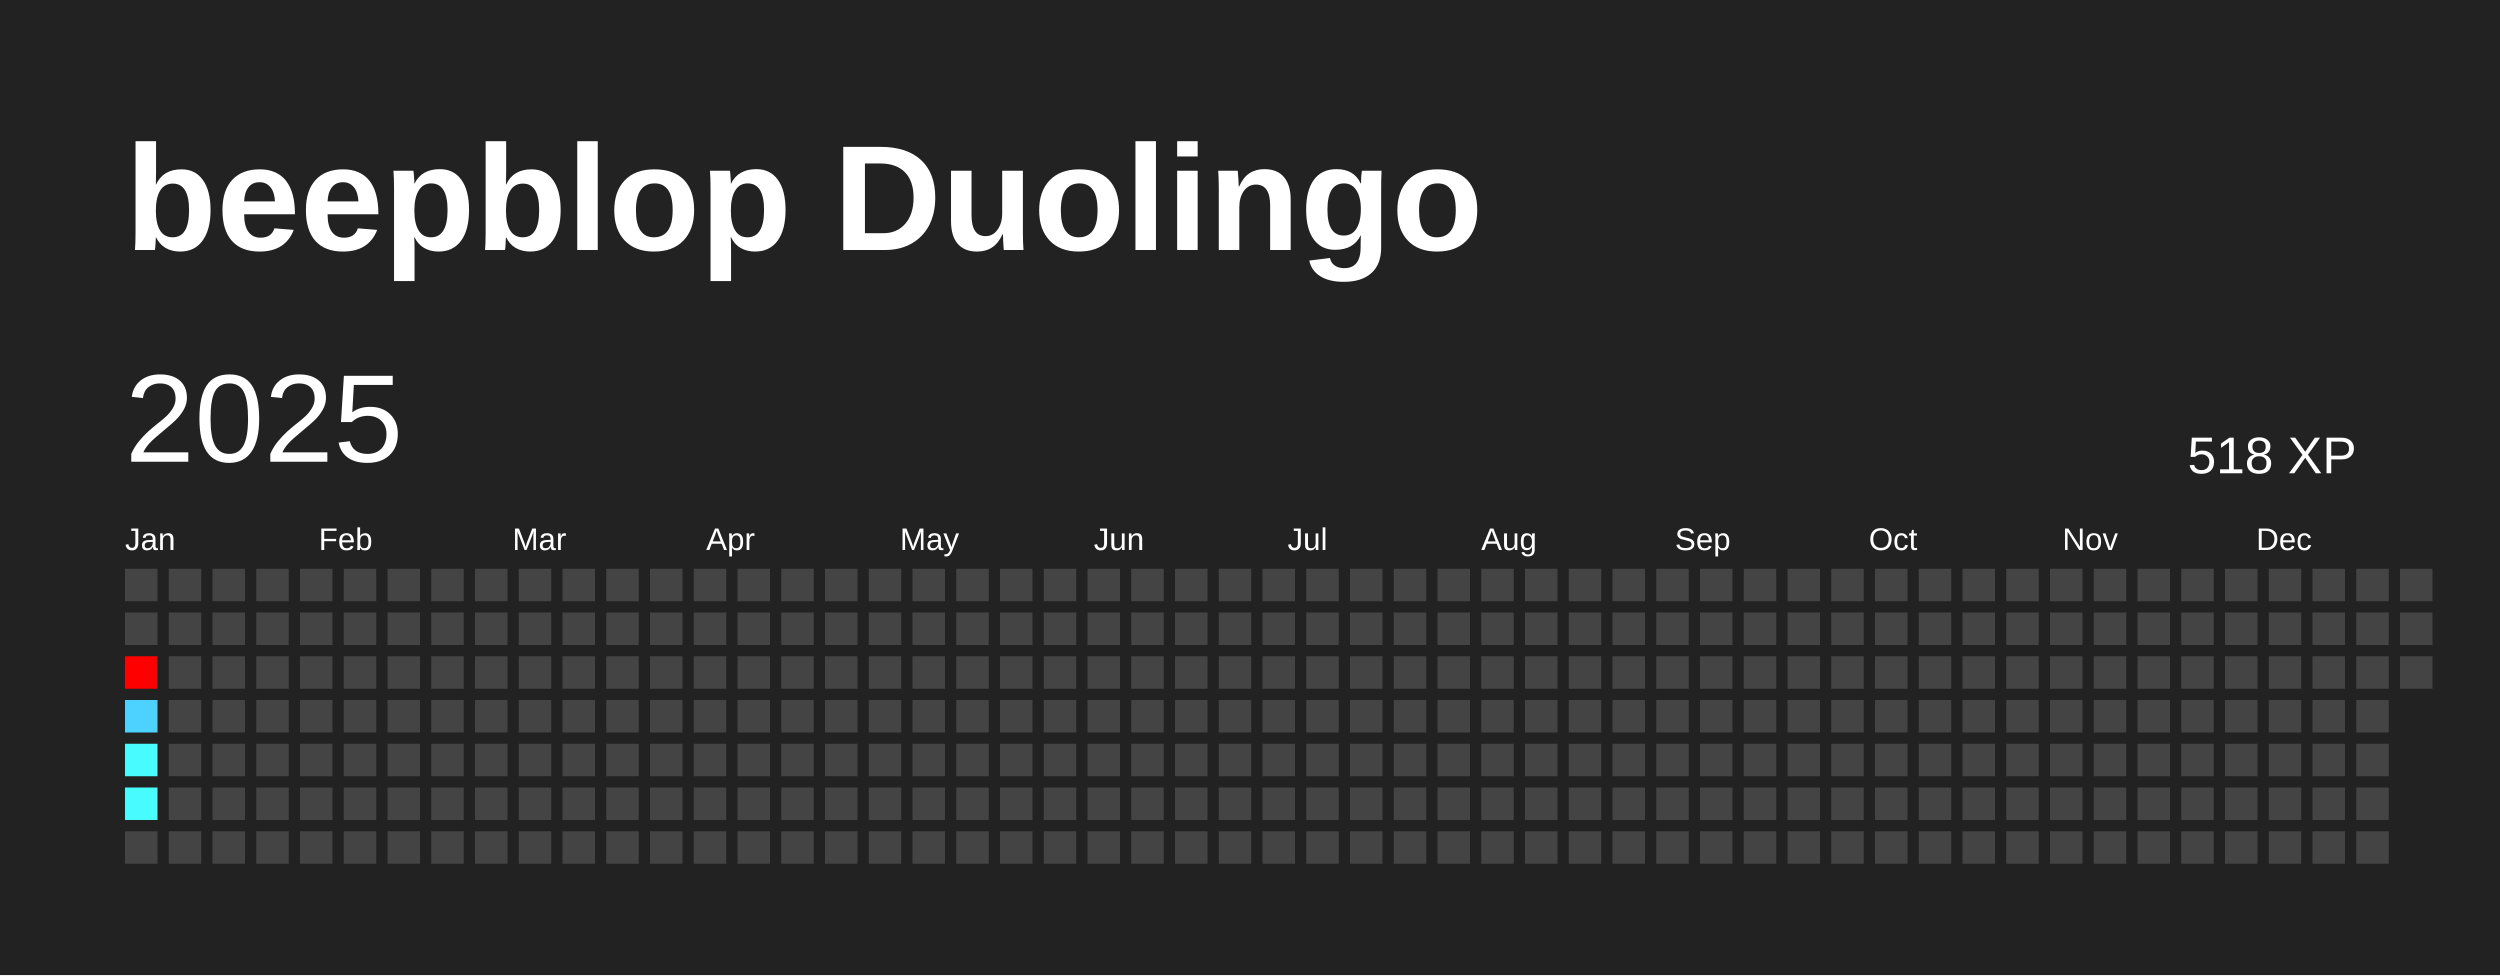
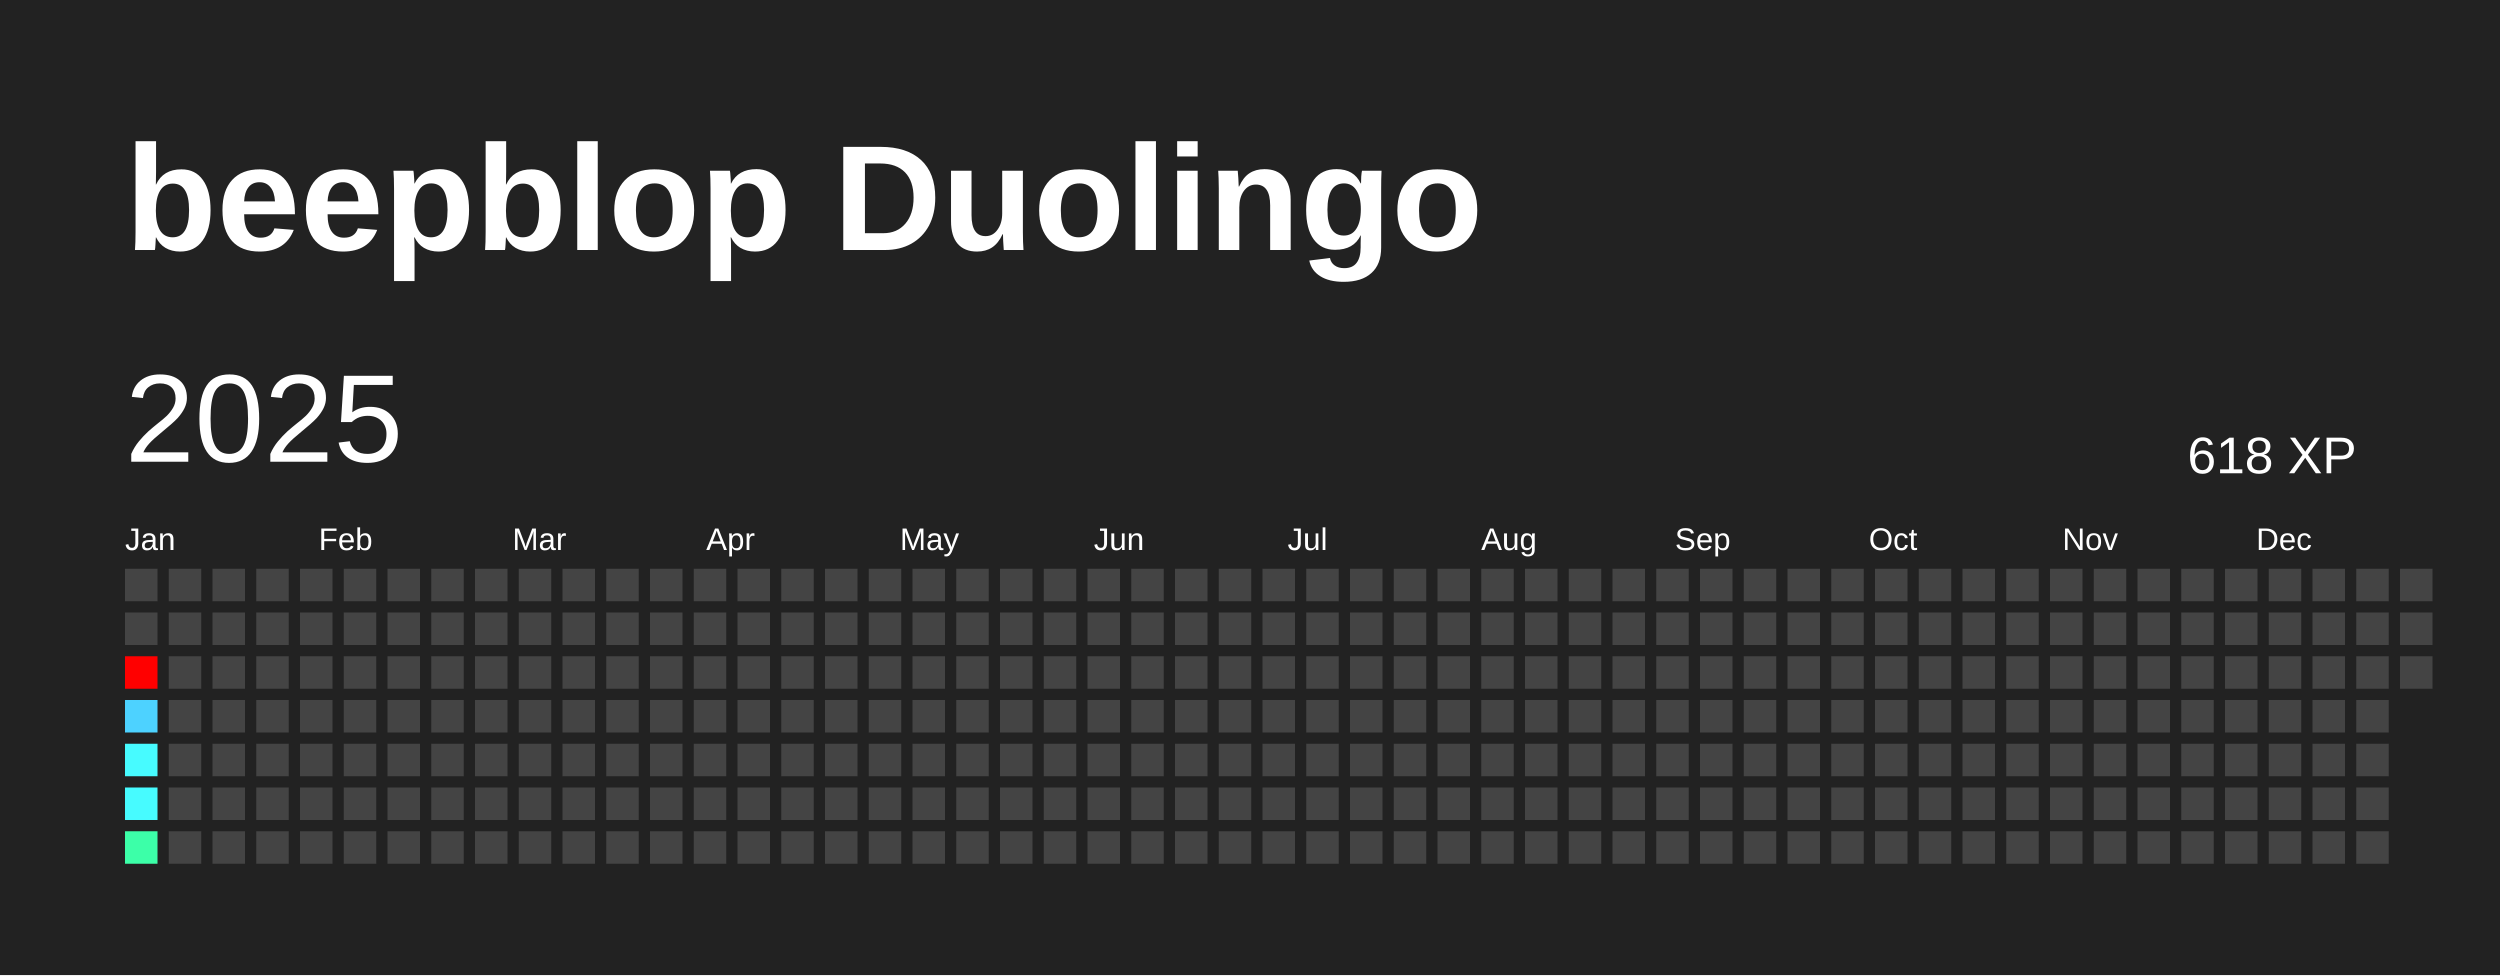
<svg xmlns="http://www.w3.org/2000/svg" baseProfile="full" height="78mm" version="1.1" viewBox="0,0,200,78" width="200mm">
  <defs />
  <rect fill="#222222" height="78" width="200" x="0" y="0" />
  <text fill="#FFFFFF" style="font-size:12px; font-family:Arial; font-weight:bold;" x="10" y="20">beepblop Duolingo</text>
  <text dominant-baseline="hanging" fill="#FFFFFF" style="font-size:10.0px; font-family:Arial;" x="10" y="30">2025</text>
-   <text dominant-baseline="hanging" fill="#FFFFFF" style="font-size:4.125px; font-family:Arial;" x="175" y="35">518 XP</text>
+   <text dominant-baseline="hanging" fill="#FFFFFF" style="font-size:4.125px; font-family:Arial;" x="175" y="35">618 XP</text>
  <text fill="#FFFFFF" style="font-size:2.5px; font-family:Arial" x="10.0" y="44">Jan</text>
  <text fill="#FFFFFF" style="font-size:2.5px; font-family:Arial" x="25.5" y="44">Feb</text>
  <text fill="#FFFFFF" style="font-size:2.5px; font-family:Arial" x="41.0" y="44">Mar</text>
  <text fill="#FFFFFF" style="font-size:2.5px; font-family:Arial" x="56.5" y="44">Apr</text>
  <text fill="#FFFFFF" style="font-size:2.5px; font-family:Arial" x="72.0" y="44">May</text>
  <text fill="#FFFFFF" style="font-size:2.5px; font-family:Arial" x="87.5" y="44">Jun</text>
  <text fill="#FFFFFF" style="font-size:2.5px; font-family:Arial" x="103.0" y="44">Jul</text>
  <text fill="#FFFFFF" style="font-size:2.5px; font-family:Arial" x="118.5" y="44">Aug</text>
  <text fill="#FFFFFF" style="font-size:2.5px; font-family:Arial" x="134.0" y="44">Sep</text>
  <text fill="#FFFFFF" style="font-size:2.5px; font-family:Arial" x="149.5" y="44">Oct</text>
  <text fill="#FFFFFF" style="font-size:2.5px; font-family:Arial" x="165.0" y="44">Nov</text>
  <text fill="#FFFFFF" style="font-size:2.5px; font-family:Arial" x="180.5" y="44">Dec</text>
  <rect fill="#444444" height="2.6" width="2.6" x="10.0" y="45.5" />
  <rect fill="#444444" height="2.6" width="2.6" x="10.0" y="49.0" />
  <rect fill="red" height="2.6" width="2.6" x="10.0" y="52.5" />
  <rect fill="#4dd2ff" height="2.6" width="2.6" x="10.0" y="56.0" />
  <rect fill="#47fbff" height="2.6" width="2.6" x="10.0" y="59.5" />
  <rect fill="#47fbff" height="2.6" width="2.6" x="10.0" y="63.0" />
-   <rect fill="#444444" height="2.6" width="2.6" x="10.0" y="66.5" />
+   <rect fill="#3cffa8" height="2.6" width="2.6" x="10.0" y="66.5" />
  <rect fill="#444444" height="2.6" width="2.6" x="13.5" y="45.5" />
  <rect fill="#444444" height="2.6" width="2.6" x="13.5" y="49.0" />
  <rect fill="#444444" height="2.6" width="2.6" x="13.5" y="52.5" />
  <rect fill="#444444" height="2.6" width="2.6" x="13.5" y="56.0" />
  <rect fill="#444444" height="2.6" width="2.6" x="13.5" y="59.5" />
  <rect fill="#444444" height="2.6" width="2.6" x="13.5" y="63.0" />
  <rect fill="#444444" height="2.6" width="2.6" x="13.5" y="66.5" />
  <rect fill="#444444" height="2.6" width="2.6" x="17.0" y="45.5" />
  <rect fill="#444444" height="2.6" width="2.6" x="17.0" y="49.0" />
  <rect fill="#444444" height="2.6" width="2.6" x="17.0" y="52.5" />
  <rect fill="#444444" height="2.6" width="2.6" x="17.0" y="56.0" />
  <rect fill="#444444" height="2.6" width="2.6" x="17.0" y="59.5" />
  <rect fill="#444444" height="2.6" width="2.6" x="17.0" y="63.0" />
  <rect fill="#444444" height="2.6" width="2.6" x="17.0" y="66.5" />
  <rect fill="#444444" height="2.6" width="2.6" x="20.5" y="45.5" />
  <rect fill="#444444" height="2.6" width="2.6" x="20.5" y="49.0" />
  <rect fill="#444444" height="2.6" width="2.6" x="20.5" y="52.5" />
  <rect fill="#444444" height="2.6" width="2.6" x="20.5" y="56.0" />
  <rect fill="#444444" height="2.6" width="2.6" x="20.5" y="59.5" />
  <rect fill="#444444" height="2.6" width="2.6" x="20.5" y="63.0" />
  <rect fill="#444444" height="2.6" width="2.6" x="20.5" y="66.5" />
  <rect fill="#444444" height="2.6" width="2.6" x="24.0" y="45.5" />
  <rect fill="#444444" height="2.6" width="2.6" x="24.0" y="49.0" />
  <rect fill="#444444" height="2.6" width="2.6" x="24.0" y="52.5" />
  <rect fill="#444444" height="2.6" width="2.6" x="24.0" y="56.0" />
  <rect fill="#444444" height="2.6" width="2.6" x="24.0" y="59.5" />
  <rect fill="#444444" height="2.6" width="2.6" x="24.0" y="63.0" />
  <rect fill="#444444" height="2.6" width="2.6" x="24.0" y="66.5" />
  <rect fill="#444444" height="2.6" width="2.6" x="27.5" y="45.5" />
  <rect fill="#444444" height="2.6" width="2.6" x="27.5" y="49.0" />
  <rect fill="#444444" height="2.6" width="2.6" x="27.5" y="52.5" />
  <rect fill="#444444" height="2.6" width="2.6" x="27.5" y="56.0" />
  <rect fill="#444444" height="2.6" width="2.6" x="27.5" y="59.5" />
  <rect fill="#444444" height="2.6" width="2.6" x="27.5" y="63.0" />
  <rect fill="#444444" height="2.6" width="2.6" x="27.5" y="66.5" />
  <rect fill="#444444" height="2.6" width="2.6" x="31.0" y="45.5" />
  <rect fill="#444444" height="2.6" width="2.6" x="31.0" y="49.0" />
  <rect fill="#444444" height="2.6" width="2.6" x="31.0" y="52.5" />
  <rect fill="#444444" height="2.6" width="2.6" x="31.0" y="56.0" />
  <rect fill="#444444" height="2.6" width="2.6" x="31.0" y="59.5" />
  <rect fill="#444444" height="2.6" width="2.6" x="31.0" y="63.0" />
  <rect fill="#444444" height="2.6" width="2.6" x="31.0" y="66.5" />
  <rect fill="#444444" height="2.6" width="2.6" x="34.5" y="45.5" />
  <rect fill="#444444" height="2.6" width="2.6" x="34.5" y="49.0" />
  <rect fill="#444444" height="2.6" width="2.6" x="34.5" y="52.5" />
  <rect fill="#444444" height="2.6" width="2.6" x="34.5" y="56.0" />
  <rect fill="#444444" height="2.6" width="2.6" x="34.5" y="59.5" />
  <rect fill="#444444" height="2.6" width="2.6" x="34.5" y="63.0" />
  <rect fill="#444444" height="2.6" width="2.6" x="34.5" y="66.5" />
  <rect fill="#444444" height="2.6" width="2.6" x="38.0" y="45.5" />
  <rect fill="#444444" height="2.6" width="2.6" x="38.0" y="49.0" />
  <rect fill="#444444" height="2.6" width="2.6" x="38.0" y="52.5" />
  <rect fill="#444444" height="2.6" width="2.6" x="38.0" y="56.0" />
  <rect fill="#444444" height="2.6" width="2.6" x="38.0" y="59.5" />
  <rect fill="#444444" height="2.6" width="2.6" x="38.0" y="63.0" />
  <rect fill="#444444" height="2.6" width="2.6" x="38.0" y="66.5" />
  <rect fill="#444444" height="2.6" width="2.6" x="41.5" y="45.5" />
  <rect fill="#444444" height="2.6" width="2.6" x="41.5" y="49.0" />
  <rect fill="#444444" height="2.6" width="2.6" x="41.5" y="52.5" />
  <rect fill="#444444" height="2.6" width="2.6" x="41.5" y="56.0" />
  <rect fill="#444444" height="2.6" width="2.6" x="41.5" y="59.5" />
  <rect fill="#444444" height="2.6" width="2.6" x="41.5" y="63.0" />
  <rect fill="#444444" height="2.6" width="2.6" x="41.5" y="66.5" />
  <rect fill="#444444" height="2.6" width="2.6" x="45.0" y="45.5" />
  <rect fill="#444444" height="2.6" width="2.6" x="45.0" y="49.0" />
  <rect fill="#444444" height="2.6" width="2.6" x="45.0" y="52.5" />
  <rect fill="#444444" height="2.6" width="2.6" x="45.0" y="56.0" />
  <rect fill="#444444" height="2.6" width="2.6" x="45.0" y="59.5" />
  <rect fill="#444444" height="2.6" width="2.6" x="45.0" y="63.0" />
  <rect fill="#444444" height="2.6" width="2.6" x="45.0" y="66.5" />
  <rect fill="#444444" height="2.6" width="2.6" x="48.5" y="45.5" />
  <rect fill="#444444" height="2.6" width="2.6" x="48.5" y="49.0" />
  <rect fill="#444444" height="2.6" width="2.6" x="48.5" y="52.5" />
  <rect fill="#444444" height="2.6" width="2.6" x="48.5" y="56.0" />
  <rect fill="#444444" height="2.6" width="2.6" x="48.5" y="59.5" />
  <rect fill="#444444" height="2.6" width="2.6" x="48.5" y="63.0" />
  <rect fill="#444444" height="2.6" width="2.6" x="48.5" y="66.5" />
  <rect fill="#444444" height="2.6" width="2.6" x="52.0" y="45.5" />
  <rect fill="#444444" height="2.6" width="2.6" x="52.0" y="49.0" />
  <rect fill="#444444" height="2.6" width="2.6" x="52.0" y="52.5" />
  <rect fill="#444444" height="2.6" width="2.6" x="52.0" y="56.0" />
  <rect fill="#444444" height="2.6" width="2.6" x="52.0" y="59.5" />
  <rect fill="#444444" height="2.6" width="2.6" x="52.0" y="63.0" />
  <rect fill="#444444" height="2.6" width="2.6" x="52.0" y="66.5" />
  <rect fill="#444444" height="2.6" width="2.6" x="55.5" y="45.5" />
  <rect fill="#444444" height="2.6" width="2.6" x="55.5" y="49.0" />
  <rect fill="#444444" height="2.6" width="2.6" x="55.5" y="52.5" />
  <rect fill="#444444" height="2.6" width="2.6" x="55.5" y="56.0" />
  <rect fill="#444444" height="2.6" width="2.6" x="55.5" y="59.5" />
  <rect fill="#444444" height="2.6" width="2.6" x="55.5" y="63.0" />
  <rect fill="#444444" height="2.6" width="2.6" x="55.5" y="66.5" />
  <rect fill="#444444" height="2.6" width="2.6" x="59.0" y="45.5" />
  <rect fill="#444444" height="2.6" width="2.6" x="59.0" y="49.0" />
  <rect fill="#444444" height="2.6" width="2.6" x="59.0" y="52.5" />
  <rect fill="#444444" height="2.6" width="2.6" x="59.0" y="56.0" />
  <rect fill="#444444" height="2.6" width="2.6" x="59.0" y="59.5" />
  <rect fill="#444444" height="2.6" width="2.6" x="59.0" y="63.0" />
  <rect fill="#444444" height="2.6" width="2.6" x="59.0" y="66.5" />
  <rect fill="#444444" height="2.6" width="2.6" x="62.5" y="45.5" />
  <rect fill="#444444" height="2.6" width="2.6" x="62.5" y="49.0" />
  <rect fill="#444444" height="2.6" width="2.6" x="62.5" y="52.5" />
  <rect fill="#444444" height="2.6" width="2.6" x="62.5" y="56.0" />
  <rect fill="#444444" height="2.6" width="2.6" x="62.5" y="59.5" />
  <rect fill="#444444" height="2.6" width="2.6" x="62.5" y="63.0" />
  <rect fill="#444444" height="2.6" width="2.6" x="62.5" y="66.5" />
  <rect fill="#444444" height="2.6" width="2.6" x="66.0" y="45.5" />
  <rect fill="#444444" height="2.6" width="2.6" x="66.0" y="49.0" />
  <rect fill="#444444" height="2.6" width="2.6" x="66.0" y="52.5" />
  <rect fill="#444444" height="2.6" width="2.6" x="66.0" y="56.0" />
  <rect fill="#444444" height="2.6" width="2.6" x="66.0" y="59.5" />
  <rect fill="#444444" height="2.6" width="2.6" x="66.0" y="63.0" />
  <rect fill="#444444" height="2.6" width="2.6" x="66.0" y="66.5" />
  <rect fill="#444444" height="2.6" width="2.6" x="69.5" y="45.5" />
  <rect fill="#444444" height="2.6" width="2.6" x="69.5" y="49.0" />
  <rect fill="#444444" height="2.6" width="2.6" x="69.5" y="52.5" />
  <rect fill="#444444" height="2.6" width="2.6" x="69.5" y="56.0" />
  <rect fill="#444444" height="2.6" width="2.6" x="69.5" y="59.5" />
  <rect fill="#444444" height="2.6" width="2.6" x="69.5" y="63.0" />
  <rect fill="#444444" height="2.6" width="2.6" x="69.5" y="66.5" />
  <rect fill="#444444" height="2.6" width="2.6" x="73.0" y="45.5" />
  <rect fill="#444444" height="2.6" width="2.6" x="73.0" y="49.0" />
  <rect fill="#444444" height="2.6" width="2.6" x="73.0" y="52.5" />
  <rect fill="#444444" height="2.6" width="2.6" x="73.0" y="56.0" />
  <rect fill="#444444" height="2.6" width="2.6" x="73.0" y="59.5" />
  <rect fill="#444444" height="2.6" width="2.6" x="73.0" y="63.0" />
  <rect fill="#444444" height="2.6" width="2.6" x="73.0" y="66.5" />
  <rect fill="#444444" height="2.6" width="2.6" x="76.5" y="45.5" />
  <rect fill="#444444" height="2.6" width="2.6" x="76.5" y="49.0" />
  <rect fill="#444444" height="2.6" width="2.6" x="76.5" y="52.5" />
  <rect fill="#444444" height="2.6" width="2.6" x="76.5" y="56.0" />
  <rect fill="#444444" height="2.6" width="2.6" x="76.5" y="59.5" />
  <rect fill="#444444" height="2.6" width="2.6" x="76.5" y="63.0" />
  <rect fill="#444444" height="2.6" width="2.6" x="76.5" y="66.5" />
  <rect fill="#444444" height="2.6" width="2.6" x="80.0" y="45.5" />
  <rect fill="#444444" height="2.6" width="2.6" x="80.0" y="49.0" />
  <rect fill="#444444" height="2.6" width="2.6" x="80.0" y="52.5" />
  <rect fill="#444444" height="2.6" width="2.6" x="80.0" y="56.0" />
  <rect fill="#444444" height="2.6" width="2.6" x="80.0" y="59.5" />
  <rect fill="#444444" height="2.6" width="2.6" x="80.0" y="63.0" />
  <rect fill="#444444" height="2.6" width="2.6" x="80.0" y="66.5" />
  <rect fill="#444444" height="2.6" width="2.6" x="83.5" y="45.5" />
  <rect fill="#444444" height="2.6" width="2.6" x="83.5" y="49.0" />
  <rect fill="#444444" height="2.6" width="2.6" x="83.5" y="52.5" />
  <rect fill="#444444" height="2.6" width="2.6" x="83.5" y="56.0" />
  <rect fill="#444444" height="2.6" width="2.6" x="83.5" y="59.5" />
  <rect fill="#444444" height="2.6" width="2.6" x="83.5" y="63.0" />
  <rect fill="#444444" height="2.6" width="2.6" x="83.5" y="66.5" />
  <rect fill="#444444" height="2.6" width="2.6" x="87.0" y="45.5" />
  <rect fill="#444444" height="2.6" width="2.6" x="87.0" y="49.0" />
  <rect fill="#444444" height="2.6" width="2.6" x="87.0" y="52.5" />
  <rect fill="#444444" height="2.6" width="2.6" x="87.0" y="56.0" />
  <rect fill="#444444" height="2.6" width="2.6" x="87.0" y="59.5" />
  <rect fill="#444444" height="2.6" width="2.6" x="87.0" y="63.0" />
  <rect fill="#444444" height="2.6" width="2.6" x="87.0" y="66.5" />
  <rect fill="#444444" height="2.6" width="2.6" x="90.5" y="45.5" />
  <rect fill="#444444" height="2.6" width="2.6" x="90.5" y="49.0" />
  <rect fill="#444444" height="2.6" width="2.6" x="90.5" y="52.5" />
  <rect fill="#444444" height="2.6" width="2.6" x="90.5" y="56.0" />
  <rect fill="#444444" height="2.6" width="2.6" x="90.5" y="59.5" />
  <rect fill="#444444" height="2.6" width="2.6" x="90.5" y="63.0" />
  <rect fill="#444444" height="2.6" width="2.6" x="90.5" y="66.5" />
  <rect fill="#444444" height="2.6" width="2.6" x="94.0" y="45.5" />
  <rect fill="#444444" height="2.6" width="2.6" x="94.0" y="49.0" />
  <rect fill="#444444" height="2.6" width="2.6" x="94.0" y="52.5" />
  <rect fill="#444444" height="2.6" width="2.6" x="94.0" y="56.0" />
  <rect fill="#444444" height="2.6" width="2.6" x="94.0" y="59.5" />
  <rect fill="#444444" height="2.6" width="2.6" x="94.0" y="63.0" />
  <rect fill="#444444" height="2.6" width="2.6" x="94.0" y="66.5" />
  <rect fill="#444444" height="2.6" width="2.6" x="97.5" y="45.5" />
  <rect fill="#444444" height="2.6" width="2.6" x="97.5" y="49.0" />
  <rect fill="#444444" height="2.6" width="2.6" x="97.5" y="52.5" />
  <rect fill="#444444" height="2.6" width="2.6" x="97.5" y="56.0" />
  <rect fill="#444444" height="2.6" width="2.6" x="97.5" y="59.5" />
  <rect fill="#444444" height="2.6" width="2.6" x="97.5" y="63.0" />
  <rect fill="#444444" height="2.6" width="2.6" x="97.5" y="66.5" />
  <rect fill="#444444" height="2.6" width="2.6" x="101.0" y="45.5" />
  <rect fill="#444444" height="2.6" width="2.6" x="101.0" y="49.0" />
  <rect fill="#444444" height="2.6" width="2.6" x="101.0" y="52.5" />
  <rect fill="#444444" height="2.6" width="2.6" x="101.0" y="56.0" />
  <rect fill="#444444" height="2.6" width="2.6" x="101.0" y="59.5" />
  <rect fill="#444444" height="2.6" width="2.6" x="101.0" y="63.0" />
  <rect fill="#444444" height="2.6" width="2.6" x="101.0" y="66.5" />
  <rect fill="#444444" height="2.6" width="2.6" x="104.5" y="45.5" />
  <rect fill="#444444" height="2.6" width="2.6" x="104.5" y="49.0" />
  <rect fill="#444444" height="2.6" width="2.6" x="104.5" y="52.5" />
  <rect fill="#444444" height="2.6" width="2.6" x="104.5" y="56.0" />
  <rect fill="#444444" height="2.6" width="2.6" x="104.5" y="59.5" />
  <rect fill="#444444" height="2.6" width="2.6" x="104.5" y="63.0" />
  <rect fill="#444444" height="2.6" width="2.6" x="104.5" y="66.5" />
  <rect fill="#444444" height="2.6" width="2.6" x="108.0" y="45.5" />
  <rect fill="#444444" height="2.6" width="2.6" x="108.0" y="49.0" />
  <rect fill="#444444" height="2.6" width="2.6" x="108.0" y="52.5" />
  <rect fill="#444444" height="2.6" width="2.6" x="108.0" y="56.0" />
  <rect fill="#444444" height="2.6" width="2.6" x="108.0" y="59.5" />
  <rect fill="#444444" height="2.6" width="2.6" x="108.0" y="63.0" />
  <rect fill="#444444" height="2.6" width="2.6" x="108.0" y="66.5" />
  <rect fill="#444444" height="2.6" width="2.6" x="111.5" y="45.5" />
  <rect fill="#444444" height="2.6" width="2.6" x="111.5" y="49.0" />
  <rect fill="#444444" height="2.6" width="2.6" x="111.5" y="52.5" />
  <rect fill="#444444" height="2.6" width="2.6" x="111.5" y="56.0" />
  <rect fill="#444444" height="2.6" width="2.6" x="111.5" y="59.5" />
  <rect fill="#444444" height="2.6" width="2.6" x="111.5" y="63.0" />
  <rect fill="#444444" height="2.6" width="2.6" x="111.5" y="66.5" />
  <rect fill="#444444" height="2.6" width="2.6" x="115.0" y="45.5" />
  <rect fill="#444444" height="2.6" width="2.6" x="115.0" y="49.0" />
  <rect fill="#444444" height="2.6" width="2.6" x="115.0" y="52.5" />
  <rect fill="#444444" height="2.6" width="2.6" x="115.0" y="56.0" />
  <rect fill="#444444" height="2.6" width="2.6" x="115.0" y="59.5" />
  <rect fill="#444444" height="2.6" width="2.6" x="115.0" y="63.0" />
  <rect fill="#444444" height="2.6" width="2.6" x="115.0" y="66.5" />
  <rect fill="#444444" height="2.6" width="2.6" x="118.5" y="45.5" />
  <rect fill="#444444" height="2.6" width="2.6" x="118.5" y="49.0" />
  <rect fill="#444444" height="2.6" width="2.6" x="118.5" y="52.5" />
  <rect fill="#444444" height="2.6" width="2.6" x="118.5" y="56.0" />
  <rect fill="#444444" height="2.6" width="2.6" x="118.5" y="59.5" />
  <rect fill="#444444" height="2.6" width="2.6" x="118.5" y="63.0" />
  <rect fill="#444444" height="2.6" width="2.6" x="118.5" y="66.5" />
  <rect fill="#444444" height="2.6" width="2.6" x="122.0" y="45.5" />
  <rect fill="#444444" height="2.6" width="2.6" x="122.0" y="49.0" />
  <rect fill="#444444" height="2.6" width="2.6" x="122.0" y="52.5" />
  <rect fill="#444444" height="2.6" width="2.6" x="122.0" y="56.0" />
  <rect fill="#444444" height="2.6" width="2.6" x="122.0" y="59.5" />
  <rect fill="#444444" height="2.6" width="2.6" x="122.0" y="63.0" />
  <rect fill="#444444" height="2.6" width="2.6" x="122.0" y="66.5" />
  <rect fill="#444444" height="2.6" width="2.6" x="125.5" y="45.5" />
  <rect fill="#444444" height="2.6" width="2.6" x="125.5" y="49.0" />
  <rect fill="#444444" height="2.6" width="2.6" x="125.5" y="52.5" />
  <rect fill="#444444" height="2.6" width="2.6" x="125.5" y="56.0" />
  <rect fill="#444444" height="2.6" width="2.6" x="125.5" y="59.5" />
  <rect fill="#444444" height="2.6" width="2.6" x="125.5" y="63.0" />
  <rect fill="#444444" height="2.6" width="2.6" x="125.5" y="66.5" />
  <rect fill="#444444" height="2.6" width="2.6" x="129.0" y="45.5" />
  <rect fill="#444444" height="2.6" width="2.6" x="129.0" y="49.0" />
  <rect fill="#444444" height="2.6" width="2.6" x="129.0" y="52.5" />
  <rect fill="#444444" height="2.6" width="2.6" x="129.0" y="56.0" />
  <rect fill="#444444" height="2.6" width="2.6" x="129.0" y="59.5" />
  <rect fill="#444444" height="2.6" width="2.6" x="129.0" y="63.0" />
  <rect fill="#444444" height="2.6" width="2.6" x="129.0" y="66.5" />
  <rect fill="#444444" height="2.6" width="2.6" x="132.5" y="45.5" />
  <rect fill="#444444" height="2.6" width="2.6" x="132.5" y="49.0" />
  <rect fill="#444444" height="2.6" width="2.6" x="132.5" y="52.5" />
  <rect fill="#444444" height="2.6" width="2.6" x="132.5" y="56.0" />
  <rect fill="#444444" height="2.6" width="2.6" x="132.5" y="59.5" />
  <rect fill="#444444" height="2.6" width="2.6" x="132.5" y="63.0" />
  <rect fill="#444444" height="2.6" width="2.6" x="132.5" y="66.5" />
  <rect fill="#444444" height="2.6" width="2.6" x="136.0" y="45.5" />
  <rect fill="#444444" height="2.6" width="2.6" x="136.0" y="49.0" />
  <rect fill="#444444" height="2.6" width="2.6" x="136.0" y="52.5" />
  <rect fill="#444444" height="2.6" width="2.6" x="136.0" y="56.0" />
  <rect fill="#444444" height="2.6" width="2.6" x="136.0" y="59.5" />
  <rect fill="#444444" height="2.6" width="2.6" x="136.0" y="63.0" />
  <rect fill="#444444" height="2.6" width="2.6" x="136.0" y="66.5" />
  <rect fill="#444444" height="2.6" width="2.6" x="139.5" y="45.5" />
  <rect fill="#444444" height="2.6" width="2.6" x="139.5" y="49.0" />
  <rect fill="#444444" height="2.6" width="2.6" x="139.5" y="52.5" />
  <rect fill="#444444" height="2.6" width="2.6" x="139.5" y="56.0" />
  <rect fill="#444444" height="2.6" width="2.6" x="139.5" y="59.5" />
  <rect fill="#444444" height="2.6" width="2.6" x="139.5" y="63.0" />
  <rect fill="#444444" height="2.6" width="2.6" x="139.5" y="66.5" />
  <rect fill="#444444" height="2.6" width="2.6" x="143.0" y="45.5" />
  <rect fill="#444444" height="2.6" width="2.6" x="143.0" y="49.0" />
  <rect fill="#444444" height="2.6" width="2.6" x="143.0" y="52.5" />
  <rect fill="#444444" height="2.6" width="2.6" x="143.0" y="56.0" />
  <rect fill="#444444" height="2.6" width="2.6" x="143.0" y="59.5" />
  <rect fill="#444444" height="2.6" width="2.6" x="143.0" y="63.0" />
  <rect fill="#444444" height="2.6" width="2.6" x="143.0" y="66.5" />
  <rect fill="#444444" height="2.6" width="2.6" x="146.5" y="45.5" />
  <rect fill="#444444" height="2.6" width="2.6" x="146.5" y="49.0" />
  <rect fill="#444444" height="2.6" width="2.6" x="146.5" y="52.5" />
  <rect fill="#444444" height="2.6" width="2.6" x="146.5" y="56.0" />
  <rect fill="#444444" height="2.6" width="2.6" x="146.5" y="59.5" />
  <rect fill="#444444" height="2.6" width="2.6" x="146.5" y="63.0" />
  <rect fill="#444444" height="2.6" width="2.6" x="146.5" y="66.5" />
  <rect fill="#444444" height="2.6" width="2.6" x="150.0" y="45.5" />
  <rect fill="#444444" height="2.6" width="2.6" x="150.0" y="49.0" />
  <rect fill="#444444" height="2.6" width="2.6" x="150.0" y="52.5" />
  <rect fill="#444444" height="2.6" width="2.6" x="150.0" y="56.0" />
  <rect fill="#444444" height="2.6" width="2.6" x="150.0" y="59.5" />
  <rect fill="#444444" height="2.6" width="2.6" x="150.0" y="63.0" />
  <rect fill="#444444" height="2.6" width="2.6" x="150.0" y="66.5" />
  <rect fill="#444444" height="2.6" width="2.6" x="153.5" y="45.5" />
  <rect fill="#444444" height="2.6" width="2.6" x="153.5" y="49.0" />
  <rect fill="#444444" height="2.6" width="2.6" x="153.5" y="52.5" />
  <rect fill="#444444" height="2.6" width="2.6" x="153.5" y="56.0" />
  <rect fill="#444444" height="2.6" width="2.6" x="153.5" y="59.5" />
  <rect fill="#444444" height="2.6" width="2.6" x="153.5" y="63.0" />
  <rect fill="#444444" height="2.6" width="2.6" x="153.5" y="66.5" />
  <rect fill="#444444" height="2.6" width="2.6" x="157.0" y="45.5" />
  <rect fill="#444444" height="2.6" width="2.6" x="157.0" y="49.0" />
  <rect fill="#444444" height="2.6" width="2.6" x="157.0" y="52.5" />
  <rect fill="#444444" height="2.6" width="2.6" x="157.0" y="56.0" />
  <rect fill="#444444" height="2.6" width="2.6" x="157.0" y="59.5" />
  <rect fill="#444444" height="2.6" width="2.6" x="157.0" y="63.0" />
  <rect fill="#444444" height="2.6" width="2.6" x="157.0" y="66.5" />
  <rect fill="#444444" height="2.6" width="2.6" x="160.5" y="45.5" />
  <rect fill="#444444" height="2.6" width="2.6" x="160.5" y="49.0" />
  <rect fill="#444444" height="2.6" width="2.6" x="160.5" y="52.5" />
  <rect fill="#444444" height="2.6" width="2.6" x="160.5" y="56.0" />
  <rect fill="#444444" height="2.6" width="2.6" x="160.5" y="59.5" />
  <rect fill="#444444" height="2.6" width="2.6" x="160.5" y="63.0" />
  <rect fill="#444444" height="2.6" width="2.6" x="160.5" y="66.5" />
  <rect fill="#444444" height="2.6" width="2.6" x="164.0" y="45.5" />
  <rect fill="#444444" height="2.6" width="2.6" x="164.0" y="49.0" />
  <rect fill="#444444" height="2.6" width="2.6" x="164.0" y="52.5" />
  <rect fill="#444444" height="2.6" width="2.6" x="164.0" y="56.0" />
  <rect fill="#444444" height="2.6" width="2.6" x="164.0" y="59.5" />
  <rect fill="#444444" height="2.6" width="2.6" x="164.0" y="63.0" />
  <rect fill="#444444" height="2.6" width="2.6" x="164.0" y="66.5" />
  <rect fill="#444444" height="2.6" width="2.6" x="167.5" y="45.5" />
  <rect fill="#444444" height="2.6" width="2.6" x="167.5" y="49.0" />
  <rect fill="#444444" height="2.6" width="2.6" x="167.5" y="52.5" />
  <rect fill="#444444" height="2.6" width="2.6" x="167.5" y="56.0" />
  <rect fill="#444444" height="2.6" width="2.6" x="167.5" y="59.5" />
  <rect fill="#444444" height="2.6" width="2.6" x="167.5" y="63.0" />
  <rect fill="#444444" height="2.6" width="2.6" x="167.5" y="66.5" />
  <rect fill="#444444" height="2.6" width="2.6" x="171.0" y="45.5" />
  <rect fill="#444444" height="2.6" width="2.6" x="171.0" y="49.0" />
  <rect fill="#444444" height="2.6" width="2.6" x="171.0" y="52.5" />
  <rect fill="#444444" height="2.6" width="2.6" x="171.0" y="56.0" />
  <rect fill="#444444" height="2.6" width="2.6" x="171.0" y="59.5" />
  <rect fill="#444444" height="2.6" width="2.6" x="171.0" y="63.0" />
  <rect fill="#444444" height="2.6" width="2.6" x="171.0" y="66.5" />
  <rect fill="#444444" height="2.6" width="2.6" x="174.5" y="45.5" />
  <rect fill="#444444" height="2.6" width="2.6" x="174.5" y="49.0" />
  <rect fill="#444444" height="2.6" width="2.6" x="174.5" y="52.5" />
  <rect fill="#444444" height="2.6" width="2.6" x="174.5" y="56.0" />
  <rect fill="#444444" height="2.6" width="2.6" x="174.5" y="59.5" />
  <rect fill="#444444" height="2.6" width="2.6" x="174.5" y="63.0" />
  <rect fill="#444444" height="2.6" width="2.6" x="174.5" y="66.5" />
  <rect fill="#444444" height="2.6" width="2.6" x="178.0" y="45.5" />
  <rect fill="#444444" height="2.6" width="2.6" x="178.0" y="49.0" />
  <rect fill="#444444" height="2.6" width="2.6" x="178.0" y="52.5" />
  <rect fill="#444444" height="2.6" width="2.6" x="178.0" y="56.0" />
  <rect fill="#444444" height="2.6" width="2.6" x="178.0" y="59.5" />
  <rect fill="#444444" height="2.6" width="2.6" x="178.0" y="63.0" />
  <rect fill="#444444" height="2.6" width="2.6" x="178.0" y="66.5" />
  <rect fill="#444444" height="2.6" width="2.6" x="181.5" y="45.5" />
  <rect fill="#444444" height="2.6" width="2.6" x="181.5" y="49.0" />
  <rect fill="#444444" height="2.6" width="2.6" x="181.5" y="52.5" />
  <rect fill="#444444" height="2.6" width="2.6" x="181.5" y="56.0" />
  <rect fill="#444444" height="2.6" width="2.6" x="181.5" y="59.5" />
  <rect fill="#444444" height="2.6" width="2.6" x="181.5" y="63.0" />
  <rect fill="#444444" height="2.6" width="2.6" x="181.5" y="66.5" />
  <rect fill="#444444" height="2.6" width="2.6" x="185.0" y="45.5" />
  <rect fill="#444444" height="2.6" width="2.6" x="185.0" y="49.0" />
  <rect fill="#444444" height="2.6" width="2.6" x="185.0" y="52.5" />
  <rect fill="#444444" height="2.6" width="2.6" x="185.0" y="56.0" />
  <rect fill="#444444" height="2.6" width="2.6" x="185.0" y="59.5" />
  <rect fill="#444444" height="2.6" width="2.6" x="185.0" y="63.0" />
  <rect fill="#444444" height="2.6" width="2.6" x="185.0" y="66.5" />
  <rect fill="#444444" height="2.6" width="2.6" x="188.5" y="45.5" />
  <rect fill="#444444" height="2.6" width="2.6" x="188.5" y="49.0" />
  <rect fill="#444444" height="2.6" width="2.6" x="188.5" y="52.5" />
  <rect fill="#444444" height="2.6" width="2.6" x="188.5" y="56.0" />
  <rect fill="#444444" height="2.6" width="2.6" x="188.5" y="59.5" />
  <rect fill="#444444" height="2.6" width="2.6" x="188.5" y="63.0" />
  <rect fill="#444444" height="2.6" width="2.6" x="188.5" y="66.5" />
  <rect fill="#444444" height="2.6" width="2.6" x="192.0" y="45.5" />
  <rect fill="#444444" height="2.6" width="2.6" x="192.0" y="49.0" />
  <rect fill="#444444" height="2.6" width="2.6" x="192.0" y="52.5" />
</svg>
